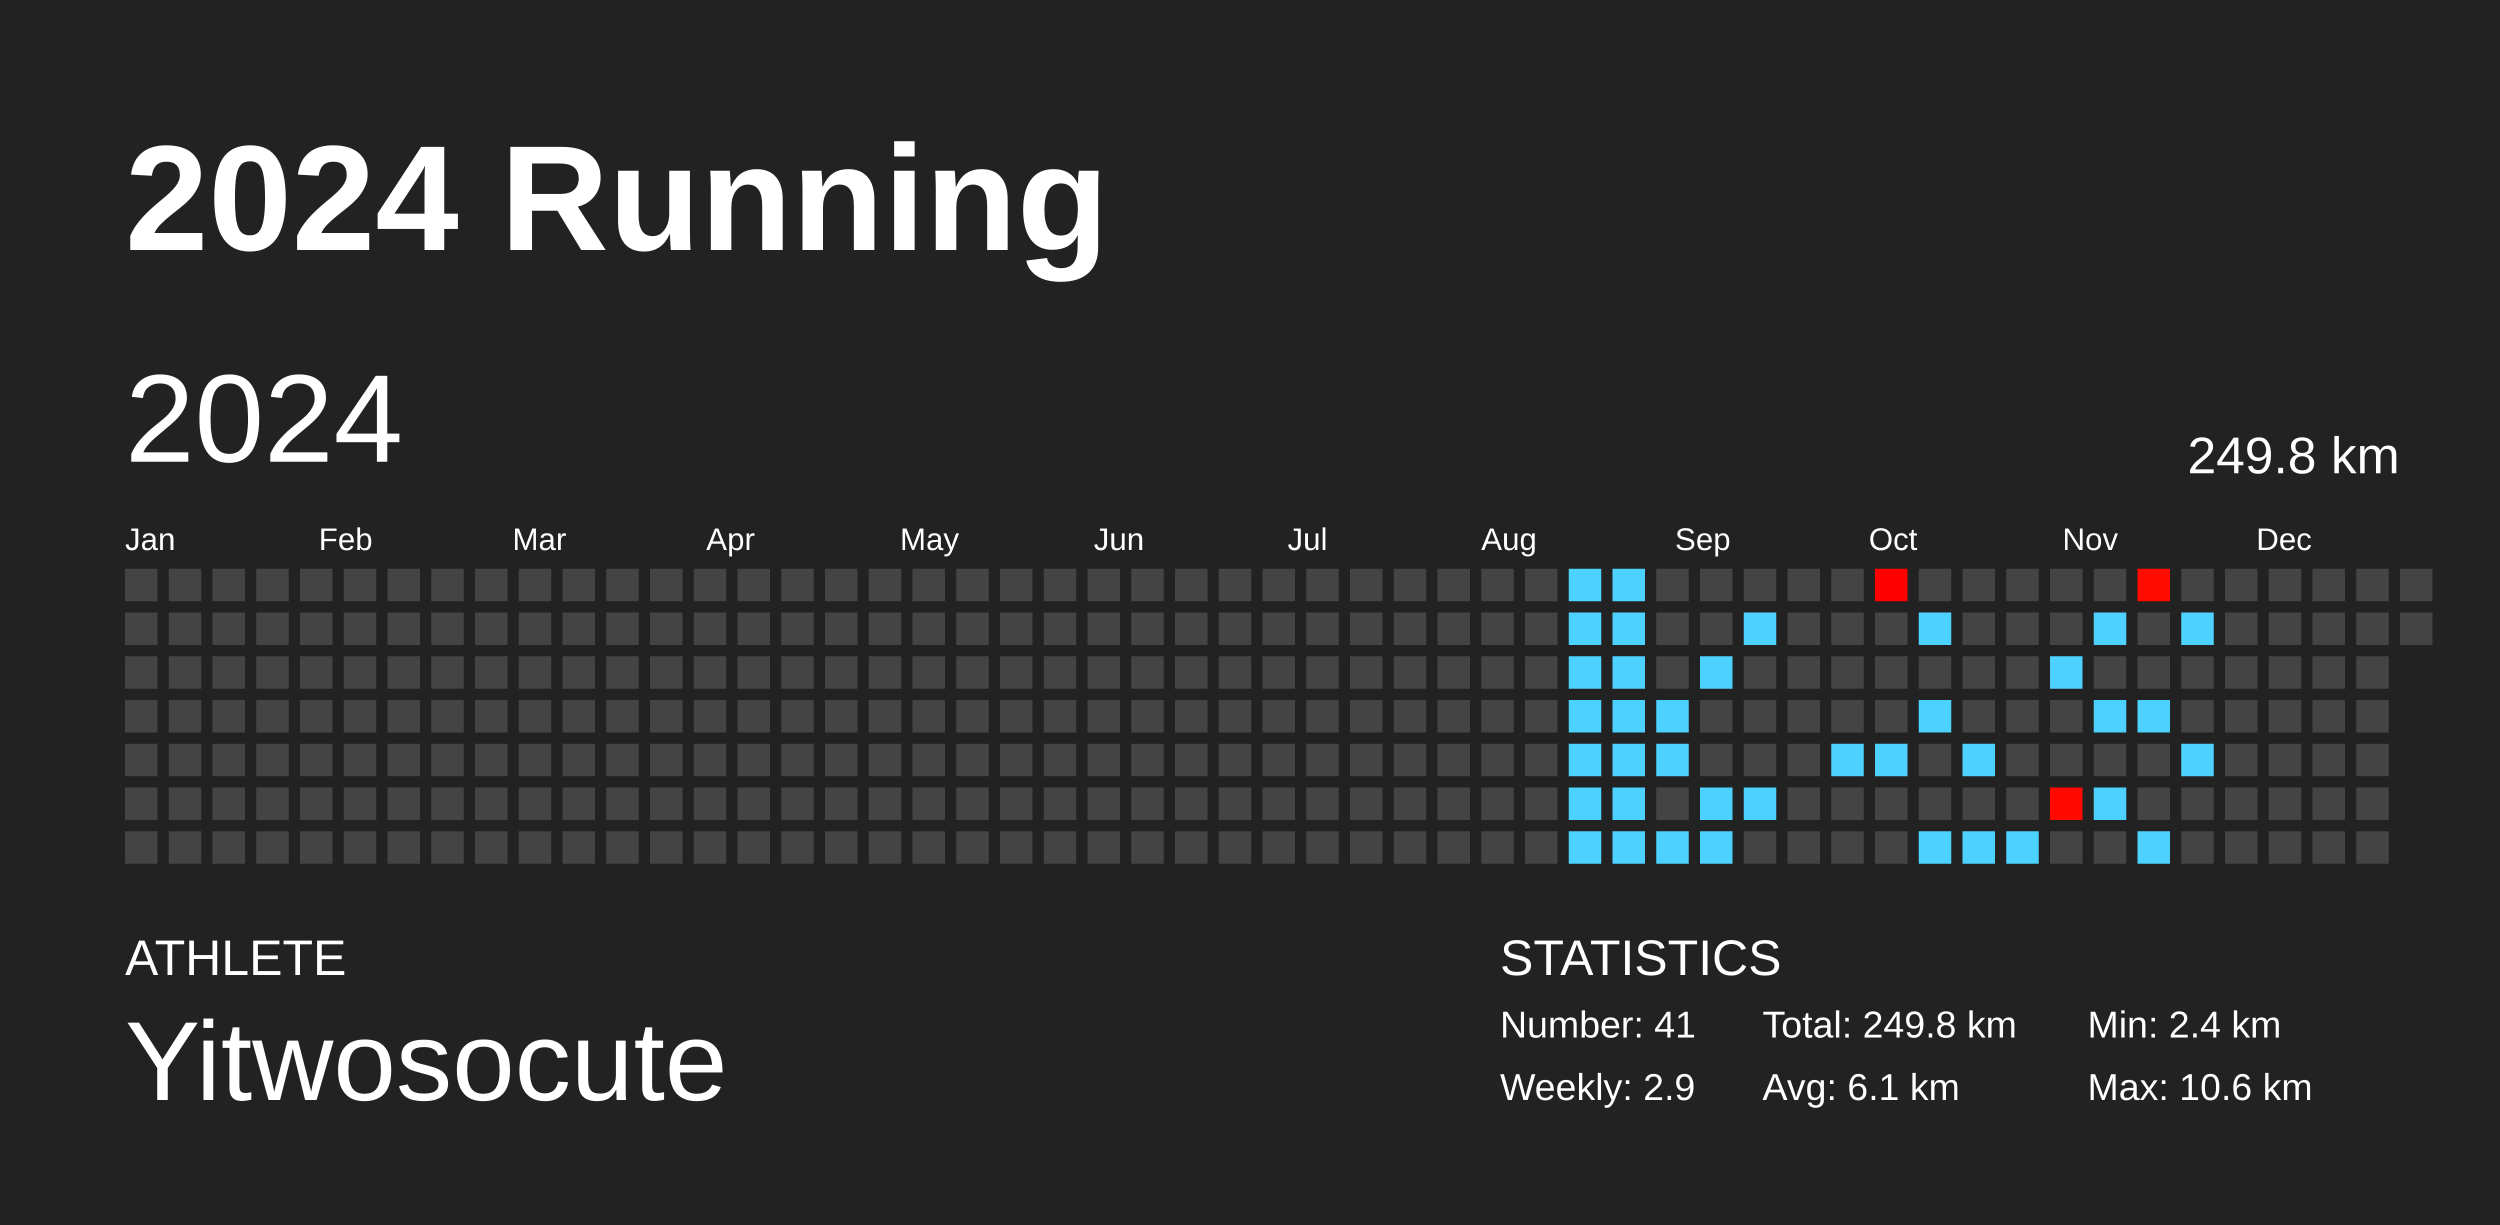
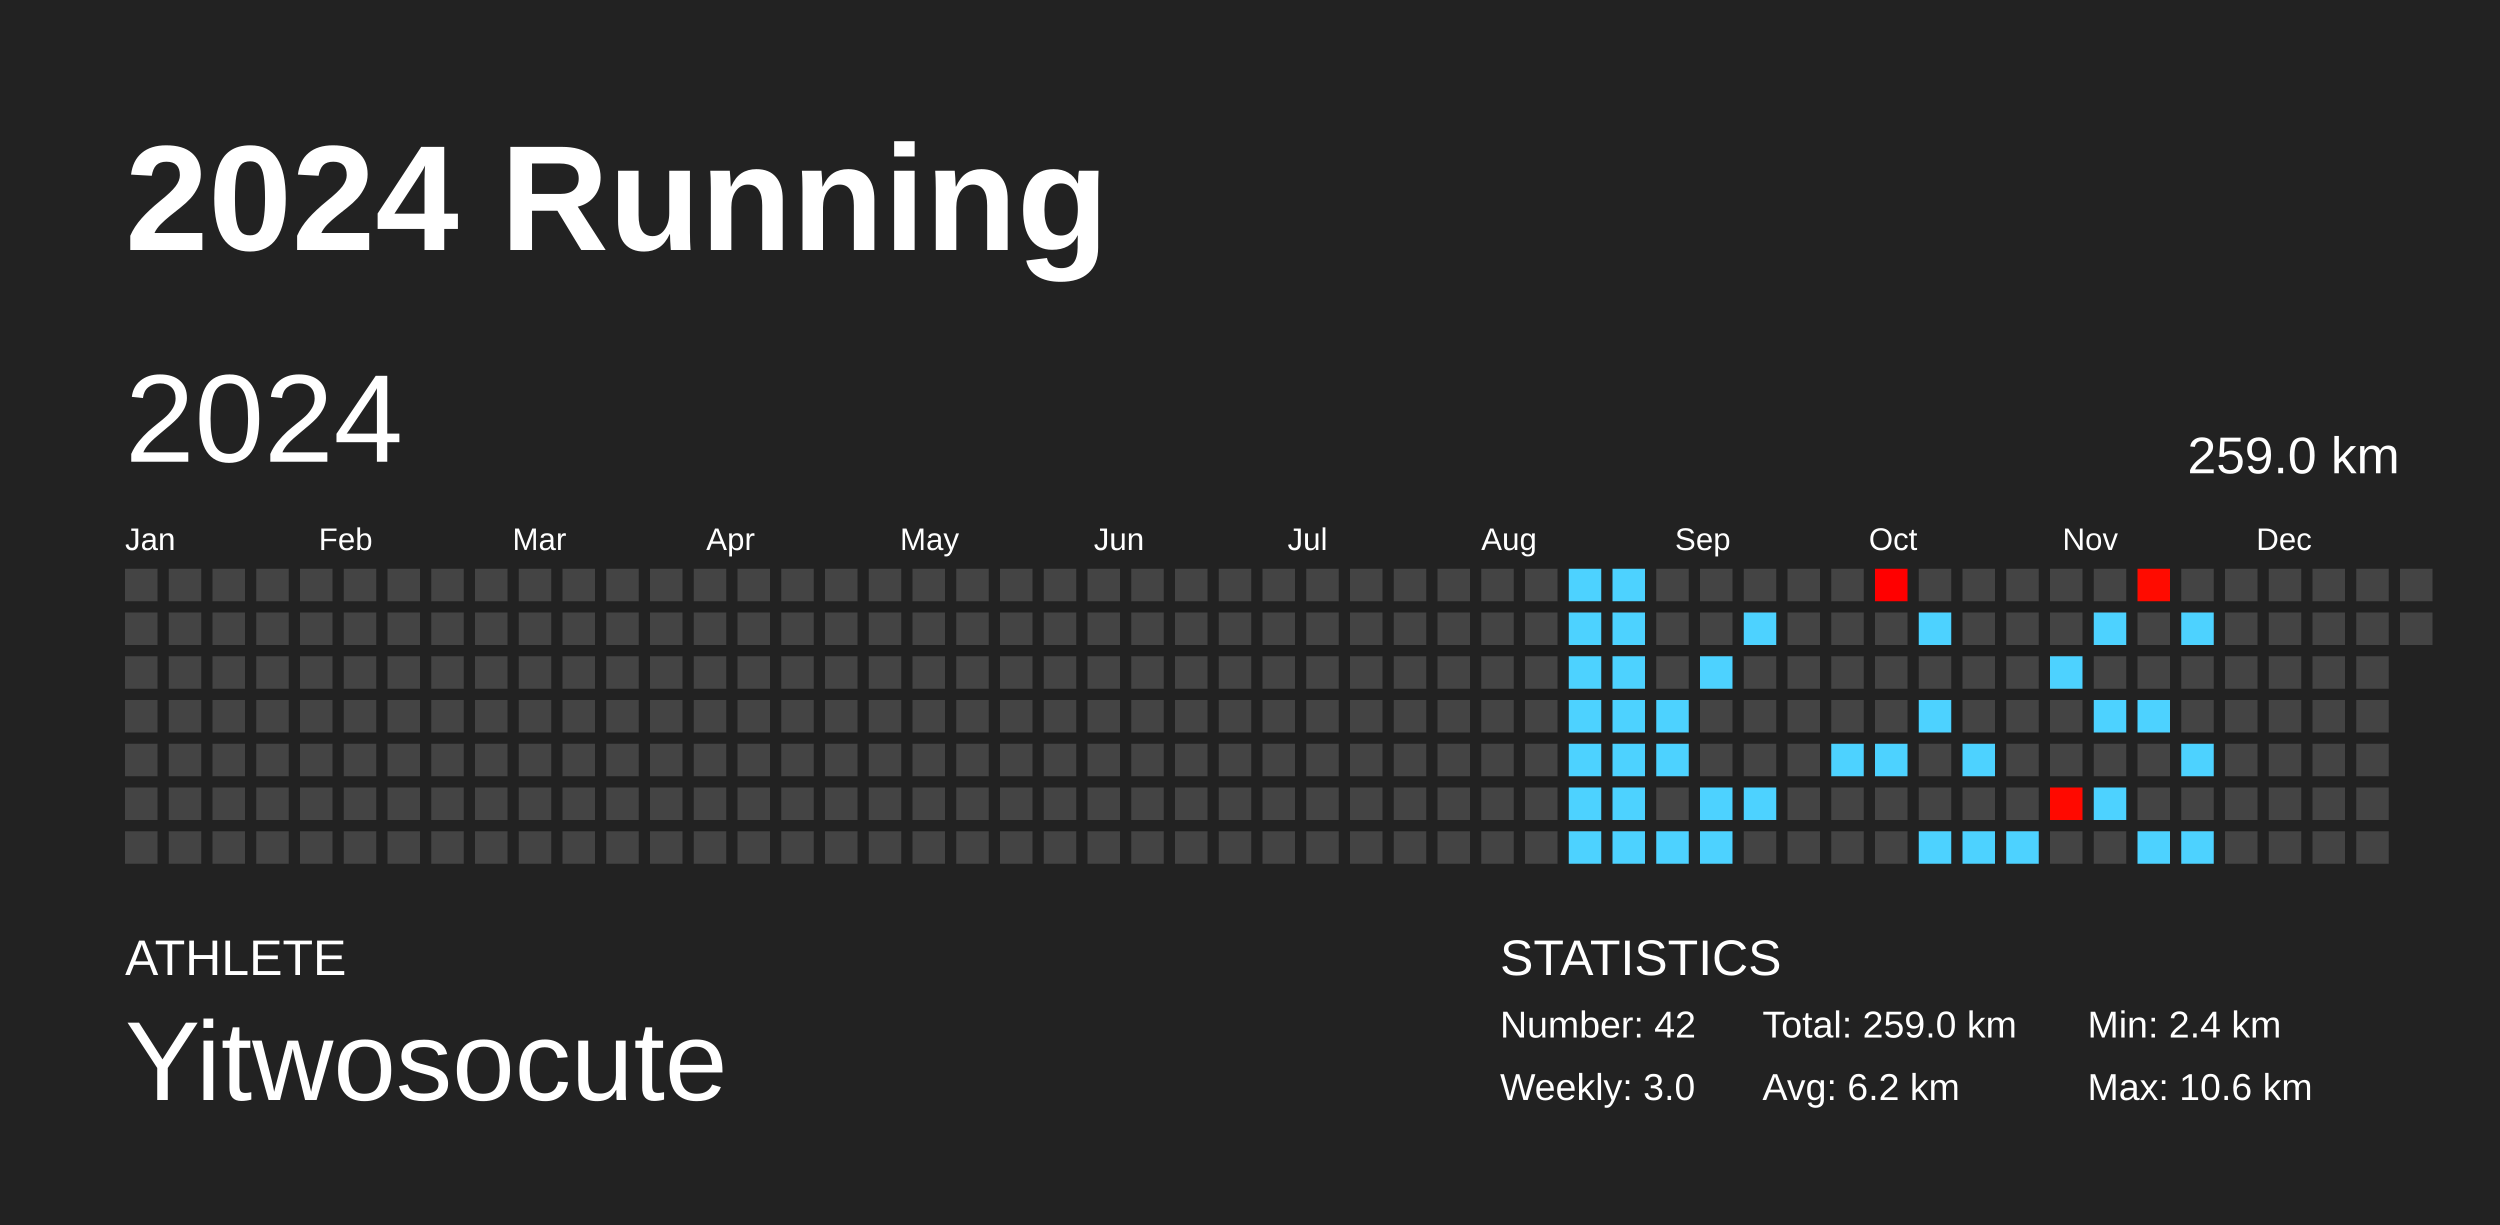
<svg xmlns="http://www.w3.org/2000/svg" baseProfile="full" height="98mm" version="1.1" viewBox="0,0,200,98" width="200mm">
  <defs />
  <rect fill="#222222" height="98" width="200" x="0" y="0" />
  <text fill="#FFFFFF" style="font-size:12px; font-family:Arial; font-weight:bold;" x="10" y="20">2024 Running</text>
  <text fill="#FFFFFF" style="font-size:4px; font-family:Arial" x="10" y="78">ATHLETE</text>
  <text fill="#FFFFFF" style="font-size:9px; font-family:Arial" x="10" y="88">Yitwosocute</text>
  <text fill="#FFFFFF" style="font-size:4px; font-family:Arial" x="120" y="78">STATISTICS</text>
-   <text fill="#FFFFFF" style="font-size:3px; font-family:Arial" x="120" y="83">Number: 41</text>
-   <text fill="#FFFFFF" style="font-size:3px; font-family:Arial" x="120" y="88">Weekly: 2.9</text>
-   <text fill="#FFFFFF" style="font-size:3px; font-family:Arial" x="141" y="83">Total: 249.8 km</text>
-   <text fill="#FFFFFF" style="font-size:3px; font-family:Arial" x="141" y="88">Avg: 6.1 km</text>
+   <text fill="#FFFFFF" style="font-size:3px; font-family:Arial" x="120" y="83">Number: 42</text>
+   <text fill="#FFFFFF" style="font-size:3px; font-family:Arial" x="120" y="88">Weekly: 3.0</text>
+   <text fill="#FFFFFF" style="font-size:3px; font-family:Arial" x="141" y="83">Total: 259.0 km</text>
+   <text fill="#FFFFFF" style="font-size:3px; font-family:Arial" x="141" y="88">Avg: 6.2 km</text>
  <text fill="#FFFFFF" style="font-size:3px; font-family:Arial" x="167" y="83">Min: 2.4 km</text>
  <text fill="#FFFFFF" style="font-size:3px; font-family:Arial" x="167" y="88">Max: 10.6 km</text>
  <text dominant-baseline="hanging" fill="#FFFFFF" style="font-size:10.0px; font-family:Arial;" x="10" y="30">2024</text>
-   <text dominant-baseline="hanging" fill="#FFFFFF" style="font-size:4.125px; font-family:Arial;" x="175" y="35">249.8 km</text>
+   <text dominant-baseline="hanging" fill="#FFFFFF" style="font-size:4.125px; font-family:Arial;" x="175" y="35">259.0 km</text>
  <text fill="#FFFFFF" style="font-size:2.5px; font-family:Arial" x="10.0" y="44">Jan</text>
  <text fill="#FFFFFF" style="font-size:2.5px; font-family:Arial" x="25.5" y="44">Feb</text>
  <text fill="#FFFFFF" style="font-size:2.5px; font-family:Arial" x="41.0" y="44">Mar</text>
  <text fill="#FFFFFF" style="font-size:2.5px; font-family:Arial" x="56.5" y="44">Apr</text>
  <text fill="#FFFFFF" style="font-size:2.5px; font-family:Arial" x="72.0" y="44">May</text>
  <text fill="#FFFFFF" style="font-size:2.5px; font-family:Arial" x="87.5" y="44">Jun</text>
  <text fill="#FFFFFF" style="font-size:2.5px; font-family:Arial" x="103.0" y="44">Jul</text>
  <text fill="#FFFFFF" style="font-size:2.5px; font-family:Arial" x="118.5" y="44">Aug</text>
  <text fill="#FFFFFF" style="font-size:2.5px; font-family:Arial" x="134.0" y="44">Sep</text>
  <text fill="#FFFFFF" style="font-size:2.5px; font-family:Arial" x="149.5" y="44">Oct</text>
  <text fill="#FFFFFF" style="font-size:2.5px; font-family:Arial" x="165.0" y="44">Nov</text>
  <text fill="#FFFFFF" style="font-size:2.5px; font-family:Arial" x="180.5" y="44">Dec</text>
  <rect fill="#444444" height="2.6" width="2.6" x="10.0" y="45.5" />
  <rect fill="#444444" height="2.6" width="2.6" x="10.0" y="49.0" />
  <rect fill="#444444" height="2.6" width="2.6" x="10.0" y="52.5" />
  <rect fill="#444444" height="2.6" width="2.6" x="10.0" y="56.0" />
  <rect fill="#444444" height="2.6" width="2.6" x="10.0" y="59.5" />
  <rect fill="#444444" height="2.6" width="2.6" x="10.0" y="63.0" />
  <rect fill="#444444" height="2.6" width="2.6" x="10.0" y="66.5" />
  <rect fill="#444444" height="2.6" width="2.6" x="13.5" y="45.5" />
  <rect fill="#444444" height="2.6" width="2.6" x="13.5" y="49.0" />
  <rect fill="#444444" height="2.6" width="2.6" x="13.5" y="52.5" />
  <rect fill="#444444" height="2.6" width="2.6" x="13.5" y="56.0" />
  <rect fill="#444444" height="2.6" width="2.6" x="13.5" y="59.5" />
  <rect fill="#444444" height="2.6" width="2.6" x="13.5" y="63.0" />
  <rect fill="#444444" height="2.6" width="2.6" x="13.5" y="66.5" />
  <rect fill="#444444" height="2.6" width="2.6" x="17.0" y="45.5" />
  <rect fill="#444444" height="2.6" width="2.6" x="17.0" y="49.0" />
  <rect fill="#444444" height="2.6" width="2.6" x="17.0" y="52.5" />
  <rect fill="#444444" height="2.6" width="2.6" x="17.0" y="56.0" />
  <rect fill="#444444" height="2.6" width="2.6" x="17.0" y="59.5" />
  <rect fill="#444444" height="2.6" width="2.6" x="17.0" y="63.0" />
  <rect fill="#444444" height="2.6" width="2.6" x="17.0" y="66.5" />
  <rect fill="#444444" height="2.6" width="2.6" x="20.5" y="45.5" />
  <rect fill="#444444" height="2.6" width="2.6" x="20.5" y="49.0" />
  <rect fill="#444444" height="2.6" width="2.6" x="20.5" y="52.5" />
  <rect fill="#444444" height="2.6" width="2.6" x="20.5" y="56.0" />
  <rect fill="#444444" height="2.6" width="2.6" x="20.5" y="59.5" />
  <rect fill="#444444" height="2.6" width="2.6" x="20.5" y="63.0" />
  <rect fill="#444444" height="2.6" width="2.6" x="20.5" y="66.5" />
  <rect fill="#444444" height="2.6" width="2.6" x="24.0" y="45.5" />
  <rect fill="#444444" height="2.6" width="2.6" x="24.0" y="49.0" />
  <rect fill="#444444" height="2.6" width="2.6" x="24.0" y="52.5" />
  <rect fill="#444444" height="2.6" width="2.6" x="24.0" y="56.0" />
  <rect fill="#444444" height="2.6" width="2.6" x="24.0" y="59.5" />
  <rect fill="#444444" height="2.6" width="2.6" x="24.0" y="63.0" />
  <rect fill="#444444" height="2.6" width="2.6" x="24.0" y="66.5" />
  <rect fill="#444444" height="2.6" width="2.6" x="27.5" y="45.5" />
  <rect fill="#444444" height="2.6" width="2.6" x="27.5" y="49.0" />
  <rect fill="#444444" height="2.6" width="2.6" x="27.5" y="52.5" />
  <rect fill="#444444" height="2.6" width="2.6" x="27.5" y="56.0" />
  <rect fill="#444444" height="2.6" width="2.6" x="27.5" y="59.5" />
  <rect fill="#444444" height="2.6" width="2.6" x="27.5" y="63.0" />
  <rect fill="#444444" height="2.6" width="2.6" x="27.5" y="66.5" />
  <rect fill="#444444" height="2.6" width="2.6" x="31.0" y="45.5" />
  <rect fill="#444444" height="2.6" width="2.6" x="31.0" y="49.0" />
  <rect fill="#444444" height="2.6" width="2.6" x="31.0" y="52.5" />
  <rect fill="#444444" height="2.6" width="2.6" x="31.0" y="56.0" />
  <rect fill="#444444" height="2.6" width="2.6" x="31.0" y="59.5" />
  <rect fill="#444444" height="2.6" width="2.6" x="31.0" y="63.0" />
  <rect fill="#444444" height="2.6" width="2.6" x="31.0" y="66.5" />
  <rect fill="#444444" height="2.6" width="2.6" x="34.5" y="45.5" />
  <rect fill="#444444" height="2.6" width="2.6" x="34.5" y="49.0" />
  <rect fill="#444444" height="2.6" width="2.6" x="34.5" y="52.5" />
  <rect fill="#444444" height="2.6" width="2.6" x="34.5" y="56.0" />
  <rect fill="#444444" height="2.6" width="2.6" x="34.5" y="59.5" />
  <rect fill="#444444" height="2.6" width="2.6" x="34.5" y="63.0" />
  <rect fill="#444444" height="2.6" width="2.6" x="34.5" y="66.5" />
  <rect fill="#444444" height="2.6" width="2.6" x="38.0" y="45.5" />
  <rect fill="#444444" height="2.6" width="2.6" x="38.0" y="49.0" />
  <rect fill="#444444" height="2.6" width="2.6" x="38.0" y="52.5" />
  <rect fill="#444444" height="2.6" width="2.6" x="38.0" y="56.0" />
  <rect fill="#444444" height="2.6" width="2.6" x="38.0" y="59.5" />
  <rect fill="#444444" height="2.6" width="2.6" x="38.0" y="63.0" />
  <rect fill="#444444" height="2.6" width="2.6" x="38.0" y="66.5" />
  <rect fill="#444444" height="2.6" width="2.6" x="41.5" y="45.5" />
  <rect fill="#444444" height="2.6" width="2.6" x="41.5" y="49.0" />
  <rect fill="#444444" height="2.6" width="2.6" x="41.5" y="52.5" />
  <rect fill="#444444" height="2.6" width="2.6" x="41.5" y="56.0" />
  <rect fill="#444444" height="2.6" width="2.6" x="41.5" y="59.5" />
  <rect fill="#444444" height="2.6" width="2.6" x="41.5" y="63.0" />
  <rect fill="#444444" height="2.6" width="2.6" x="41.5" y="66.5" />
  <rect fill="#444444" height="2.6" width="2.6" x="45.0" y="45.5" />
  <rect fill="#444444" height="2.6" width="2.6" x="45.0" y="49.0" />
  <rect fill="#444444" height="2.6" width="2.6" x="45.0" y="52.5" />
  <rect fill="#444444" height="2.6" width="2.6" x="45.0" y="56.0" />
  <rect fill="#444444" height="2.6" width="2.6" x="45.0" y="59.5" />
  <rect fill="#444444" height="2.6" width="2.6" x="45.0" y="63.0" />
  <rect fill="#444444" height="2.6" width="2.6" x="45.0" y="66.5" />
  <rect fill="#444444" height="2.6" width="2.6" x="48.5" y="45.5" />
  <rect fill="#444444" height="2.6" width="2.6" x="48.5" y="49.0" />
  <rect fill="#444444" height="2.6" width="2.6" x="48.5" y="52.5" />
  <rect fill="#444444" height="2.6" width="2.6" x="48.5" y="56.0" />
  <rect fill="#444444" height="2.6" width="2.6" x="48.5" y="59.5" />
  <rect fill="#444444" height="2.6" width="2.6" x="48.5" y="63.0" />
  <rect fill="#444444" height="2.6" width="2.6" x="48.5" y="66.5" />
  <rect fill="#444444" height="2.6" width="2.6" x="52.0" y="45.5" />
  <rect fill="#444444" height="2.6" width="2.6" x="52.0" y="49.0" />
  <rect fill="#444444" height="2.6" width="2.6" x="52.0" y="52.5" />
  <rect fill="#444444" height="2.6" width="2.6" x="52.0" y="56.0" />
  <rect fill="#444444" height="2.6" width="2.6" x="52.0" y="59.5" />
  <rect fill="#444444" height="2.6" width="2.6" x="52.0" y="63.0" />
  <rect fill="#444444" height="2.6" width="2.6" x="52.0" y="66.5" />
  <rect fill="#444444" height="2.6" width="2.6" x="55.5" y="45.5" />
  <rect fill="#444444" height="2.6" width="2.6" x="55.5" y="49.0" />
  <rect fill="#444444" height="2.6" width="2.6" x="55.5" y="52.5" />
  <rect fill="#444444" height="2.6" width="2.6" x="55.5" y="56.0" />
  <rect fill="#444444" height="2.6" width="2.6" x="55.5" y="59.5" />
  <rect fill="#444444" height="2.6" width="2.6" x="55.5" y="63.0" />
  <rect fill="#444444" height="2.6" width="2.6" x="55.5" y="66.5" />
  <rect fill="#444444" height="2.6" width="2.6" x="59.0" y="45.5" />
  <rect fill="#444444" height="2.6" width="2.6" x="59.0" y="49.0" />
  <rect fill="#444444" height="2.6" width="2.6" x="59.0" y="52.5" />
  <rect fill="#444444" height="2.6" width="2.6" x="59.0" y="56.0" />
  <rect fill="#444444" height="2.6" width="2.6" x="59.0" y="59.5" />
  <rect fill="#444444" height="2.6" width="2.6" x="59.0" y="63.0" />
  <rect fill="#444444" height="2.6" width="2.6" x="59.0" y="66.5" />
  <rect fill="#444444" height="2.6" width="2.6" x="62.5" y="45.5" />
  <rect fill="#444444" height="2.6" width="2.6" x="62.5" y="49.0" />
  <rect fill="#444444" height="2.6" width="2.6" x="62.5" y="52.5" />
  <rect fill="#444444" height="2.6" width="2.6" x="62.5" y="56.0" />
  <rect fill="#444444" height="2.6" width="2.6" x="62.5" y="59.5" />
  <rect fill="#444444" height="2.6" width="2.6" x="62.5" y="63.0" />
  <rect fill="#444444" height="2.6" width="2.6" x="62.5" y="66.5" />
  <rect fill="#444444" height="2.6" width="2.6" x="66.0" y="45.5" />
  <rect fill="#444444" height="2.6" width="2.6" x="66.0" y="49.0" />
  <rect fill="#444444" height="2.6" width="2.6" x="66.0" y="52.5" />
  <rect fill="#444444" height="2.6" width="2.6" x="66.0" y="56.0" />
  <rect fill="#444444" height="2.6" width="2.6" x="66.0" y="59.5" />
  <rect fill="#444444" height="2.6" width="2.6" x="66.0" y="63.0" />
  <rect fill="#444444" height="2.6" width="2.6" x="66.0" y="66.5" />
  <rect fill="#444444" height="2.6" width="2.6" x="69.5" y="45.5" />
  <rect fill="#444444" height="2.6" width="2.6" x="69.5" y="49.0" />
  <rect fill="#444444" height="2.6" width="2.6" x="69.5" y="52.5" />
  <rect fill="#444444" height="2.6" width="2.6" x="69.5" y="56.0" />
  <rect fill="#444444" height="2.6" width="2.6" x="69.5" y="59.5" />
  <rect fill="#444444" height="2.6" width="2.6" x="69.5" y="63.0" />
  <rect fill="#444444" height="2.6" width="2.6" x="69.5" y="66.5" />
  <rect fill="#444444" height="2.6" width="2.6" x="73.0" y="45.5" />
  <rect fill="#444444" height="2.6" width="2.6" x="73.0" y="49.0" />
  <rect fill="#444444" height="2.6" width="2.6" x="73.0" y="52.5" />
  <rect fill="#444444" height="2.6" width="2.6" x="73.0" y="56.0" />
  <rect fill="#444444" height="2.6" width="2.6" x="73.0" y="59.5" />
  <rect fill="#444444" height="2.6" width="2.6" x="73.0" y="63.0" />
  <rect fill="#444444" height="2.6" width="2.6" x="73.0" y="66.5" />
  <rect fill="#444444" height="2.6" width="2.6" x="76.5" y="45.5" />
  <rect fill="#444444" height="2.6" width="2.6" x="76.5" y="49.0" />
  <rect fill="#444444" height="2.6" width="2.6" x="76.5" y="52.5" />
  <rect fill="#444444" height="2.6" width="2.6" x="76.5" y="56.0" />
  <rect fill="#444444" height="2.6" width="2.6" x="76.5" y="59.5" />
  <rect fill="#444444" height="2.6" width="2.6" x="76.5" y="63.0" />
  <rect fill="#444444" height="2.6" width="2.6" x="76.5" y="66.5" />
  <rect fill="#444444" height="2.6" width="2.6" x="80.0" y="45.5" />
  <rect fill="#444444" height="2.6" width="2.6" x="80.0" y="49.0" />
  <rect fill="#444444" height="2.6" width="2.6" x="80.0" y="52.5" />
  <rect fill="#444444" height="2.6" width="2.6" x="80.0" y="56.0" />
  <rect fill="#444444" height="2.6" width="2.6" x="80.0" y="59.5" />
  <rect fill="#444444" height="2.6" width="2.6" x="80.0" y="63.0" />
  <rect fill="#444444" height="2.6" width="2.6" x="80.0" y="66.5" />
  <rect fill="#444444" height="2.6" width="2.6" x="83.5" y="45.5" />
  <rect fill="#444444" height="2.6" width="2.6" x="83.5" y="49.0" />
  <rect fill="#444444" height="2.6" width="2.6" x="83.5" y="52.5" />
  <rect fill="#444444" height="2.6" width="2.6" x="83.5" y="56.0" />
  <rect fill="#444444" height="2.6" width="2.6" x="83.5" y="59.5" />
  <rect fill="#444444" height="2.6" width="2.6" x="83.5" y="63.0" />
  <rect fill="#444444" height="2.6" width="2.6" x="83.5" y="66.5" />
  <rect fill="#444444" height="2.6" width="2.6" x="87.0" y="45.5" />
  <rect fill="#444444" height="2.6" width="2.6" x="87.0" y="49.0" />
  <rect fill="#444444" height="2.6" width="2.6" x="87.0" y="52.5" />
  <rect fill="#444444" height="2.6" width="2.6" x="87.0" y="56.0" />
  <rect fill="#444444" height="2.6" width="2.6" x="87.0" y="59.5" />
  <rect fill="#444444" height="2.6" width="2.6" x="87.0" y="63.0" />
  <rect fill="#444444" height="2.6" width="2.6" x="87.0" y="66.5" />
  <rect fill="#444444" height="2.6" width="2.6" x="90.5" y="45.5" />
  <rect fill="#444444" height="2.6" width="2.6" x="90.5" y="49.0" />
  <rect fill="#444444" height="2.6" width="2.6" x="90.5" y="52.5" />
  <rect fill="#444444" height="2.6" width="2.6" x="90.5" y="56.0" />
  <rect fill="#444444" height="2.6" width="2.6" x="90.5" y="59.5" />
  <rect fill="#444444" height="2.6" width="2.6" x="90.5" y="63.0" />
  <rect fill="#444444" height="2.6" width="2.6" x="90.5" y="66.5" />
  <rect fill="#444444" height="2.6" width="2.6" x="94.0" y="45.5" />
  <rect fill="#444444" height="2.6" width="2.6" x="94.0" y="49.0" />
  <rect fill="#444444" height="2.6" width="2.6" x="94.0" y="52.5" />
  <rect fill="#444444" height="2.6" width="2.6" x="94.0" y="56.0" />
  <rect fill="#444444" height="2.6" width="2.6" x="94.0" y="59.5" />
  <rect fill="#444444" height="2.6" width="2.6" x="94.0" y="63.0" />
  <rect fill="#444444" height="2.6" width="2.6" x="94.0" y="66.5" />
  <rect fill="#444444" height="2.6" width="2.6" x="97.5" y="45.5" />
  <rect fill="#444444" height="2.6" width="2.6" x="97.5" y="49.0" />
  <rect fill="#444444" height="2.6" width="2.6" x="97.5" y="52.5" />
  <rect fill="#444444" height="2.6" width="2.6" x="97.5" y="56.0" />
  <rect fill="#444444" height="2.6" width="2.6" x="97.5" y="59.5" />
  <rect fill="#444444" height="2.6" width="2.6" x="97.5" y="63.0" />
  <rect fill="#444444" height="2.6" width="2.6" x="97.5" y="66.5" />
  <rect fill="#444444" height="2.6" width="2.6" x="101.0" y="45.5" />
  <rect fill="#444444" height="2.6" width="2.6" x="101.0" y="49.0" />
  <rect fill="#444444" height="2.6" width="2.6" x="101.0" y="52.5" />
  <rect fill="#444444" height="2.6" width="2.6" x="101.0" y="56.0" />
  <rect fill="#444444" height="2.6" width="2.6" x="101.0" y="59.5" />
  <rect fill="#444444" height="2.6" width="2.6" x="101.0" y="63.0" />
  <rect fill="#444444" height="2.6" width="2.6" x="101.0" y="66.5" />
  <rect fill="#444444" height="2.6" width="2.6" x="104.5" y="45.5" />
  <rect fill="#444444" height="2.6" width="2.6" x="104.5" y="49.0" />
  <rect fill="#444444" height="2.6" width="2.6" x="104.5" y="52.5" />
  <rect fill="#444444" height="2.6" width="2.6" x="104.5" y="56.0" />
  <rect fill="#444444" height="2.6" width="2.6" x="104.5" y="59.5" />
  <rect fill="#444444" height="2.6" width="2.6" x="104.5" y="63.0" />
  <rect fill="#444444" height="2.6" width="2.6" x="104.5" y="66.5" />
  <rect fill="#444444" height="2.6" width="2.6" x="108.0" y="45.5" />
  <rect fill="#444444" height="2.6" width="2.6" x="108.0" y="49.0" />
  <rect fill="#444444" height="2.6" width="2.6" x="108.0" y="52.5" />
  <rect fill="#444444" height="2.6" width="2.6" x="108.0" y="56.0" />
  <rect fill="#444444" height="2.6" width="2.6" x="108.0" y="59.5" />
  <rect fill="#444444" height="2.6" width="2.6" x="108.0" y="63.0" />
  <rect fill="#444444" height="2.6" width="2.6" x="108.0" y="66.5" />
  <rect fill="#444444" height="2.6" width="2.6" x="111.5" y="45.5" />
  <rect fill="#444444" height="2.6" width="2.6" x="111.5" y="49.0" />
  <rect fill="#444444" height="2.6" width="2.6" x="111.5" y="52.5" />
  <rect fill="#444444" height="2.6" width="2.6" x="111.5" y="56.0" />
  <rect fill="#444444" height="2.6" width="2.6" x="111.5" y="59.5" />
  <rect fill="#444444" height="2.6" width="2.6" x="111.5" y="63.0" />
  <rect fill="#444444" height="2.6" width="2.6" x="111.5" y="66.5" />
  <rect fill="#444444" height="2.6" width="2.6" x="115.0" y="45.5" />
  <rect fill="#444444" height="2.6" width="2.6" x="115.0" y="49.0" />
  <rect fill="#444444" height="2.6" width="2.6" x="115.0" y="52.5" />
  <rect fill="#444444" height="2.6" width="2.6" x="115.0" y="56.0" />
  <rect fill="#444444" height="2.6" width="2.6" x="115.0" y="59.5" />
  <rect fill="#444444" height="2.6" width="2.6" x="115.0" y="63.0" />
  <rect fill="#444444" height="2.6" width="2.6" x="115.0" y="66.5" />
  <rect fill="#444444" height="2.6" width="2.6" x="118.5" y="45.5" />
  <rect fill="#444444" height="2.6" width="2.6" x="118.5" y="49.0" />
  <rect fill="#444444" height="2.6" width="2.6" x="118.5" y="52.5" />
  <rect fill="#444444" height="2.6" width="2.6" x="118.5" y="56.0" />
  <rect fill="#444444" height="2.6" width="2.6" x="118.5" y="59.5" />
  <rect fill="#444444" height="2.6" width="2.6" x="118.5" y="63.0" />
  <rect fill="#444444" height="2.6" width="2.6" x="118.5" y="66.5" />
  <rect fill="#444444" height="2.6" width="2.6" x="122.0" y="45.5" />
  <rect fill="#444444" height="2.6" width="2.6" x="122.0" y="49.0" />
  <rect fill="#444444" height="2.6" width="2.6" x="122.0" y="52.5" />
  <rect fill="#444444" height="2.6" width="2.6" x="122.0" y="56.0" />
  <rect fill="#444444" height="2.6" width="2.6" x="122.0" y="59.5" />
  <rect fill="#444444" height="2.6" width="2.6" x="122.0" y="63.0" />
  <rect fill="#444444" height="2.6" width="2.6" x="122.0" y="66.5" />
  <rect fill="#4dd2ff" height="2.6" width="2.6" x="125.5" y="45.5" />
  <rect fill="#4dd2ff" height="2.6" width="2.6" x="125.5" y="49.0" />
  <rect fill="#4dd2ff" height="2.6" width="2.6" x="125.5" y="52.5" />
  <rect fill="#4dd2ff" height="2.6" width="2.6" x="125.5" y="56.0" />
  <rect fill="#4dd2ff" height="2.6" width="2.6" x="125.5" y="59.5" />
  <rect fill="#4dd2ff" height="2.6" width="2.6" x="125.5" y="63.0" />
  <rect fill="#4dd2ff" height="2.6" width="2.6" x="125.5" y="66.5" />
  <rect fill="#4dd2ff" height="2.6" width="2.6" x="129.0" y="45.5" />
  <rect fill="#4dd2ff" height="2.6" width="2.6" x="129.0" y="49.0" />
  <rect fill="#4dd2ff" height="2.6" width="2.6" x="129.0" y="52.5" />
  <rect fill="#4dd2ff" height="2.6" width="2.6" x="129.0" y="56.0" />
  <rect fill="#4dd2ff" height="2.6" width="2.6" x="129.0" y="59.5" />
  <rect fill="#4dd2ff" height="2.6" width="2.6" x="129.0" y="63.0" />
  <rect fill="#4dd2ff" height="2.6" width="2.6" x="129.0" y="66.5" />
  <rect fill="#444444" height="2.6" width="2.6" x="132.5" y="45.5" />
  <rect fill="#444444" height="2.6" width="2.6" x="132.5" y="49.0" />
  <rect fill="#444444" height="2.6" width="2.6" x="132.5" y="52.5" />
  <rect fill="#4dd2ff" height="2.6" width="2.6" x="132.5" y="56.0" />
  <rect fill="#4dd2ff" height="2.6" width="2.6" x="132.5" y="59.5" />
  <rect fill="#444444" height="2.6" width="2.6" x="132.5" y="63.0" />
  <rect fill="#4dd2ff" height="2.6" width="2.6" x="132.5" y="66.5" />
  <rect fill="#444444" height="2.6" width="2.6" x="136.0" y="45.5" />
  <rect fill="#444444" height="2.6" width="2.6" x="136.0" y="49.0" />
  <rect fill="#4dd2ff" height="2.6" width="2.6" x="136.0" y="52.5" />
  <rect fill="#444444" height="2.6" width="2.6" x="136.0" y="56.0" />
  <rect fill="#444444" height="2.6" width="2.6" x="136.0" y="59.5" />
  <rect fill="#4dd2ff" height="2.6" width="2.6" x="136.0" y="63.0" />
  <rect fill="#4dd2ff" height="2.6" width="2.6" x="136.0" y="66.5" />
  <rect fill="#444444" height="2.6" width="2.6" x="139.5" y="45.5" />
  <rect fill="#4dd2ff" height="2.6" width="2.6" x="139.5" y="49.0" />
  <rect fill="#444444" height="2.6" width="2.6" x="139.5" y="52.5" />
  <rect fill="#444444" height="2.6" width="2.6" x="139.5" y="56.0" />
  <rect fill="#444444" height="2.6" width="2.6" x="139.5" y="59.5" />
  <rect fill="#4dd2ff" height="2.6" width="2.6" x="139.5" y="63.0" />
  <rect fill="#444444" height="2.6" width="2.6" x="139.5" y="66.5" />
  <rect fill="#444444" height="2.6" width="2.6" x="143.0" y="45.5" />
  <rect fill="#444444" height="2.6" width="2.6" x="143.0" y="49.0" />
  <rect fill="#444444" height="2.6" width="2.6" x="143.0" y="52.5" />
  <rect fill="#444444" height="2.6" width="2.6" x="143.0" y="56.0" />
  <rect fill="#444444" height="2.6" width="2.6" x="143.0" y="59.5" />
  <rect fill="#444444" height="2.6" width="2.6" x="143.0" y="63.0" />
  <rect fill="#444444" height="2.6" width="2.6" x="143.0" y="66.5" />
  <rect fill="#444444" height="2.6" width="2.6" x="146.5" y="45.5" />
  <rect fill="#444444" height="2.6" width="2.6" x="146.5" y="49.0" />
  <rect fill="#444444" height="2.6" width="2.6" x="146.5" y="52.5" />
  <rect fill="#444444" height="2.6" width="2.6" x="146.5" y="56.0" />
  <rect fill="#4dd2ff" height="2.6" width="2.6" x="146.5" y="59.5" />
  <rect fill="#444444" height="2.6" width="2.6" x="146.5" y="63.0" />
  <rect fill="#444444" height="2.6" width="2.6" x="146.5" y="66.5" />
  <rect fill="#ff0000" height="2.6" width="2.6" x="150.0" y="45.5" />
  <rect fill="#444444" height="2.6" width="2.6" x="150.0" y="49.0" />
  <rect fill="#444444" height="2.6" width="2.6" x="150.0" y="52.5" />
  <rect fill="#444444" height="2.6" width="2.6" x="150.0" y="56.0" />
  <rect fill="#4dd2ff" height="2.6" width="2.6" x="150.0" y="59.5" />
  <rect fill="#444444" height="2.6" width="2.6" x="150.0" y="63.0" />
  <rect fill="#444444" height="2.6" width="2.6" x="150.0" y="66.5" />
  <rect fill="#444444" height="2.6" width="2.6" x="153.5" y="45.5" />
  <rect fill="#4dd2ff" height="2.6" width="2.6" x="153.5" y="49.0" />
  <rect fill="#444444" height="2.6" width="2.6" x="153.5" y="52.5" />
  <rect fill="#4dd2ff" height="2.6" width="2.6" x="153.5" y="56.0" />
  <rect fill="#444444" height="2.6" width="2.6" x="153.5" y="59.5" />
  <rect fill="#444444" height="2.6" width="2.6" x="153.5" y="63.0" />
  <rect fill="#4dd2ff" height="2.6" width="2.6" x="153.5" y="66.5" />
  <rect fill="#444444" height="2.6" width="2.6" x="157.0" y="45.5" />
  <rect fill="#444444" height="2.6" width="2.6" x="157.0" y="49.0" />
  <rect fill="#444444" height="2.6" width="2.6" x="157.0" y="52.5" />
  <rect fill="#444444" height="2.6" width="2.6" x="157.0" y="56.0" />
  <rect fill="#4dd2ff" height="2.6" width="2.6" x="157.0" y="59.5" />
  <rect fill="#444444" height="2.6" width="2.6" x="157.0" y="63.0" />
  <rect fill="#4dd2ff" height="2.6" width="2.6" x="157.0" y="66.5" />
  <rect fill="#444444" height="2.6" width="2.6" x="160.5" y="45.5" />
  <rect fill="#444444" height="2.6" width="2.6" x="160.5" y="49.0" />
  <rect fill="#444444" height="2.6" width="2.6" x="160.5" y="52.5" />
  <rect fill="#444444" height="2.6" width="2.6" x="160.5" y="56.0" />
  <rect fill="#444444" height="2.6" width="2.6" x="160.5" y="59.5" />
  <rect fill="#444444" height="2.6" width="2.6" x="160.5" y="63.0" />
  <rect fill="#4dd2ff" height="2.6" width="2.6" x="160.5" y="66.5" />
  <rect fill="#444444" height="2.6" width="2.6" x="164.0" y="45.5" />
  <rect fill="#444444" height="2.6" width="2.6" x="164.0" y="49.0" />
  <rect fill="#4dd2ff" height="2.6" width="2.6" x="164.0" y="52.5" />
  <rect fill="#444444" height="2.6" width="2.6" x="164.0" y="56.0" />
  <rect fill="#444444" height="2.6" width="2.6" x="164.0" y="59.5" />
  <rect fill="#ff0900" height="2.6" width="2.6" x="164.0" y="63.0" />
  <rect fill="#444444" height="2.6" width="2.6" x="164.0" y="66.5" />
  <rect fill="#444444" height="2.6" width="2.6" x="167.5" y="45.5" />
  <rect fill="#4dd2ff" height="2.6" width="2.6" x="167.5" y="49.0" />
  <rect fill="#444444" height="2.6" width="2.6" x="167.5" y="52.5" />
  <rect fill="#4dd2ff" height="2.6" width="2.6" x="167.5" y="56.0" />
  <rect fill="#444444" height="2.6" width="2.6" x="167.5" y="59.5" />
  <rect fill="#4dd2ff" height="2.6" width="2.6" x="167.5" y="63.0" />
  <rect fill="#444444" height="2.6" width="2.6" x="167.5" y="66.5" />
  <rect fill="#ff0b00" height="2.6" width="2.6" x="171.0" y="45.5" />
  <rect fill="#444444" height="2.6" width="2.6" x="171.0" y="49.0" />
  <rect fill="#444444" height="2.6" width="2.6" x="171.0" y="52.5" />
  <rect fill="#4dd2ff" height="2.6" width="2.6" x="171.0" y="56.0" />
  <rect fill="#444444" height="2.6" width="2.6" x="171.0" y="59.5" />
  <rect fill="#444444" height="2.6" width="2.6" x="171.0" y="63.0" />
  <rect fill="#4dd2ff" height="2.6" width="2.6" x="171.0" y="66.5" />
  <rect fill="#444444" height="2.6" width="2.6" x="174.5" y="45.5" />
  <rect fill="#4dd2ff" height="2.6" width="2.6" x="174.5" y="49.0" />
  <rect fill="#444444" height="2.6" width="2.6" x="174.5" y="52.5" />
  <rect fill="#444444" height="2.6" width="2.6" x="174.5" y="56.0" />
  <rect fill="#4dd2ff" height="2.6" width="2.6" x="174.5" y="59.5" />
  <rect fill="#444444" height="2.6" width="2.6" x="174.5" y="63.0" />
-   <rect fill="#444444" height="2.6" width="2.6" x="174.5" y="66.5" />
+   <rect fill="#4dd2ff" height="2.6" width="2.6" x="174.5" y="66.5" />
  <rect fill="#444444" height="2.6" width="2.6" x="178.0" y="45.5" />
  <rect fill="#444444" height="2.6" width="2.6" x="178.0" y="49.0" />
  <rect fill="#444444" height="2.6" width="2.6" x="178.0" y="52.5" />
  <rect fill="#444444" height="2.6" width="2.6" x="178.0" y="56.0" />
  <rect fill="#444444" height="2.6" width="2.6" x="178.0" y="59.5" />
  <rect fill="#444444" height="2.6" width="2.6" x="178.0" y="63.0" />
  <rect fill="#444444" height="2.6" width="2.6" x="178.0" y="66.5" />
  <rect fill="#444444" height="2.6" width="2.6" x="181.5" y="45.5" />
  <rect fill="#444444" height="2.6" width="2.6" x="181.5" y="49.0" />
  <rect fill="#444444" height="2.6" width="2.6" x="181.5" y="52.5" />
  <rect fill="#444444" height="2.6" width="2.6" x="181.5" y="56.0" />
  <rect fill="#444444" height="2.6" width="2.6" x="181.5" y="59.5" />
  <rect fill="#444444" height="2.6" width="2.6" x="181.5" y="63.0" />
  <rect fill="#444444" height="2.6" width="2.6" x="181.5" y="66.5" />
  <rect fill="#444444" height="2.6" width="2.6" x="185.0" y="45.5" />
  <rect fill="#444444" height="2.6" width="2.6" x="185.0" y="49.0" />
  <rect fill="#444444" height="2.6" width="2.6" x="185.0" y="52.5" />
  <rect fill="#444444" height="2.6" width="2.6" x="185.0" y="56.0" />
  <rect fill="#444444" height="2.6" width="2.6" x="185.0" y="59.5" />
  <rect fill="#444444" height="2.6" width="2.6" x="185.0" y="63.0" />
  <rect fill="#444444" height="2.6" width="2.6" x="185.0" y="66.5" />
  <rect fill="#444444" height="2.6" width="2.6" x="188.5" y="45.5" />
  <rect fill="#444444" height="2.6" width="2.6" x="188.5" y="49.0" />
  <rect fill="#444444" height="2.6" width="2.6" x="188.5" y="52.5" />
  <rect fill="#444444" height="2.6" width="2.6" x="188.5" y="56.0" />
  <rect fill="#444444" height="2.6" width="2.6" x="188.5" y="59.5" />
  <rect fill="#444444" height="2.6" width="2.6" x="188.5" y="63.0" />
  <rect fill="#444444" height="2.6" width="2.6" x="188.5" y="66.5" />
  <rect fill="#444444" height="2.6" width="2.6" x="192.0" y="45.5" />
  <rect fill="#444444" height="2.6" width="2.6" x="192.0" y="49.0" />
</svg>
